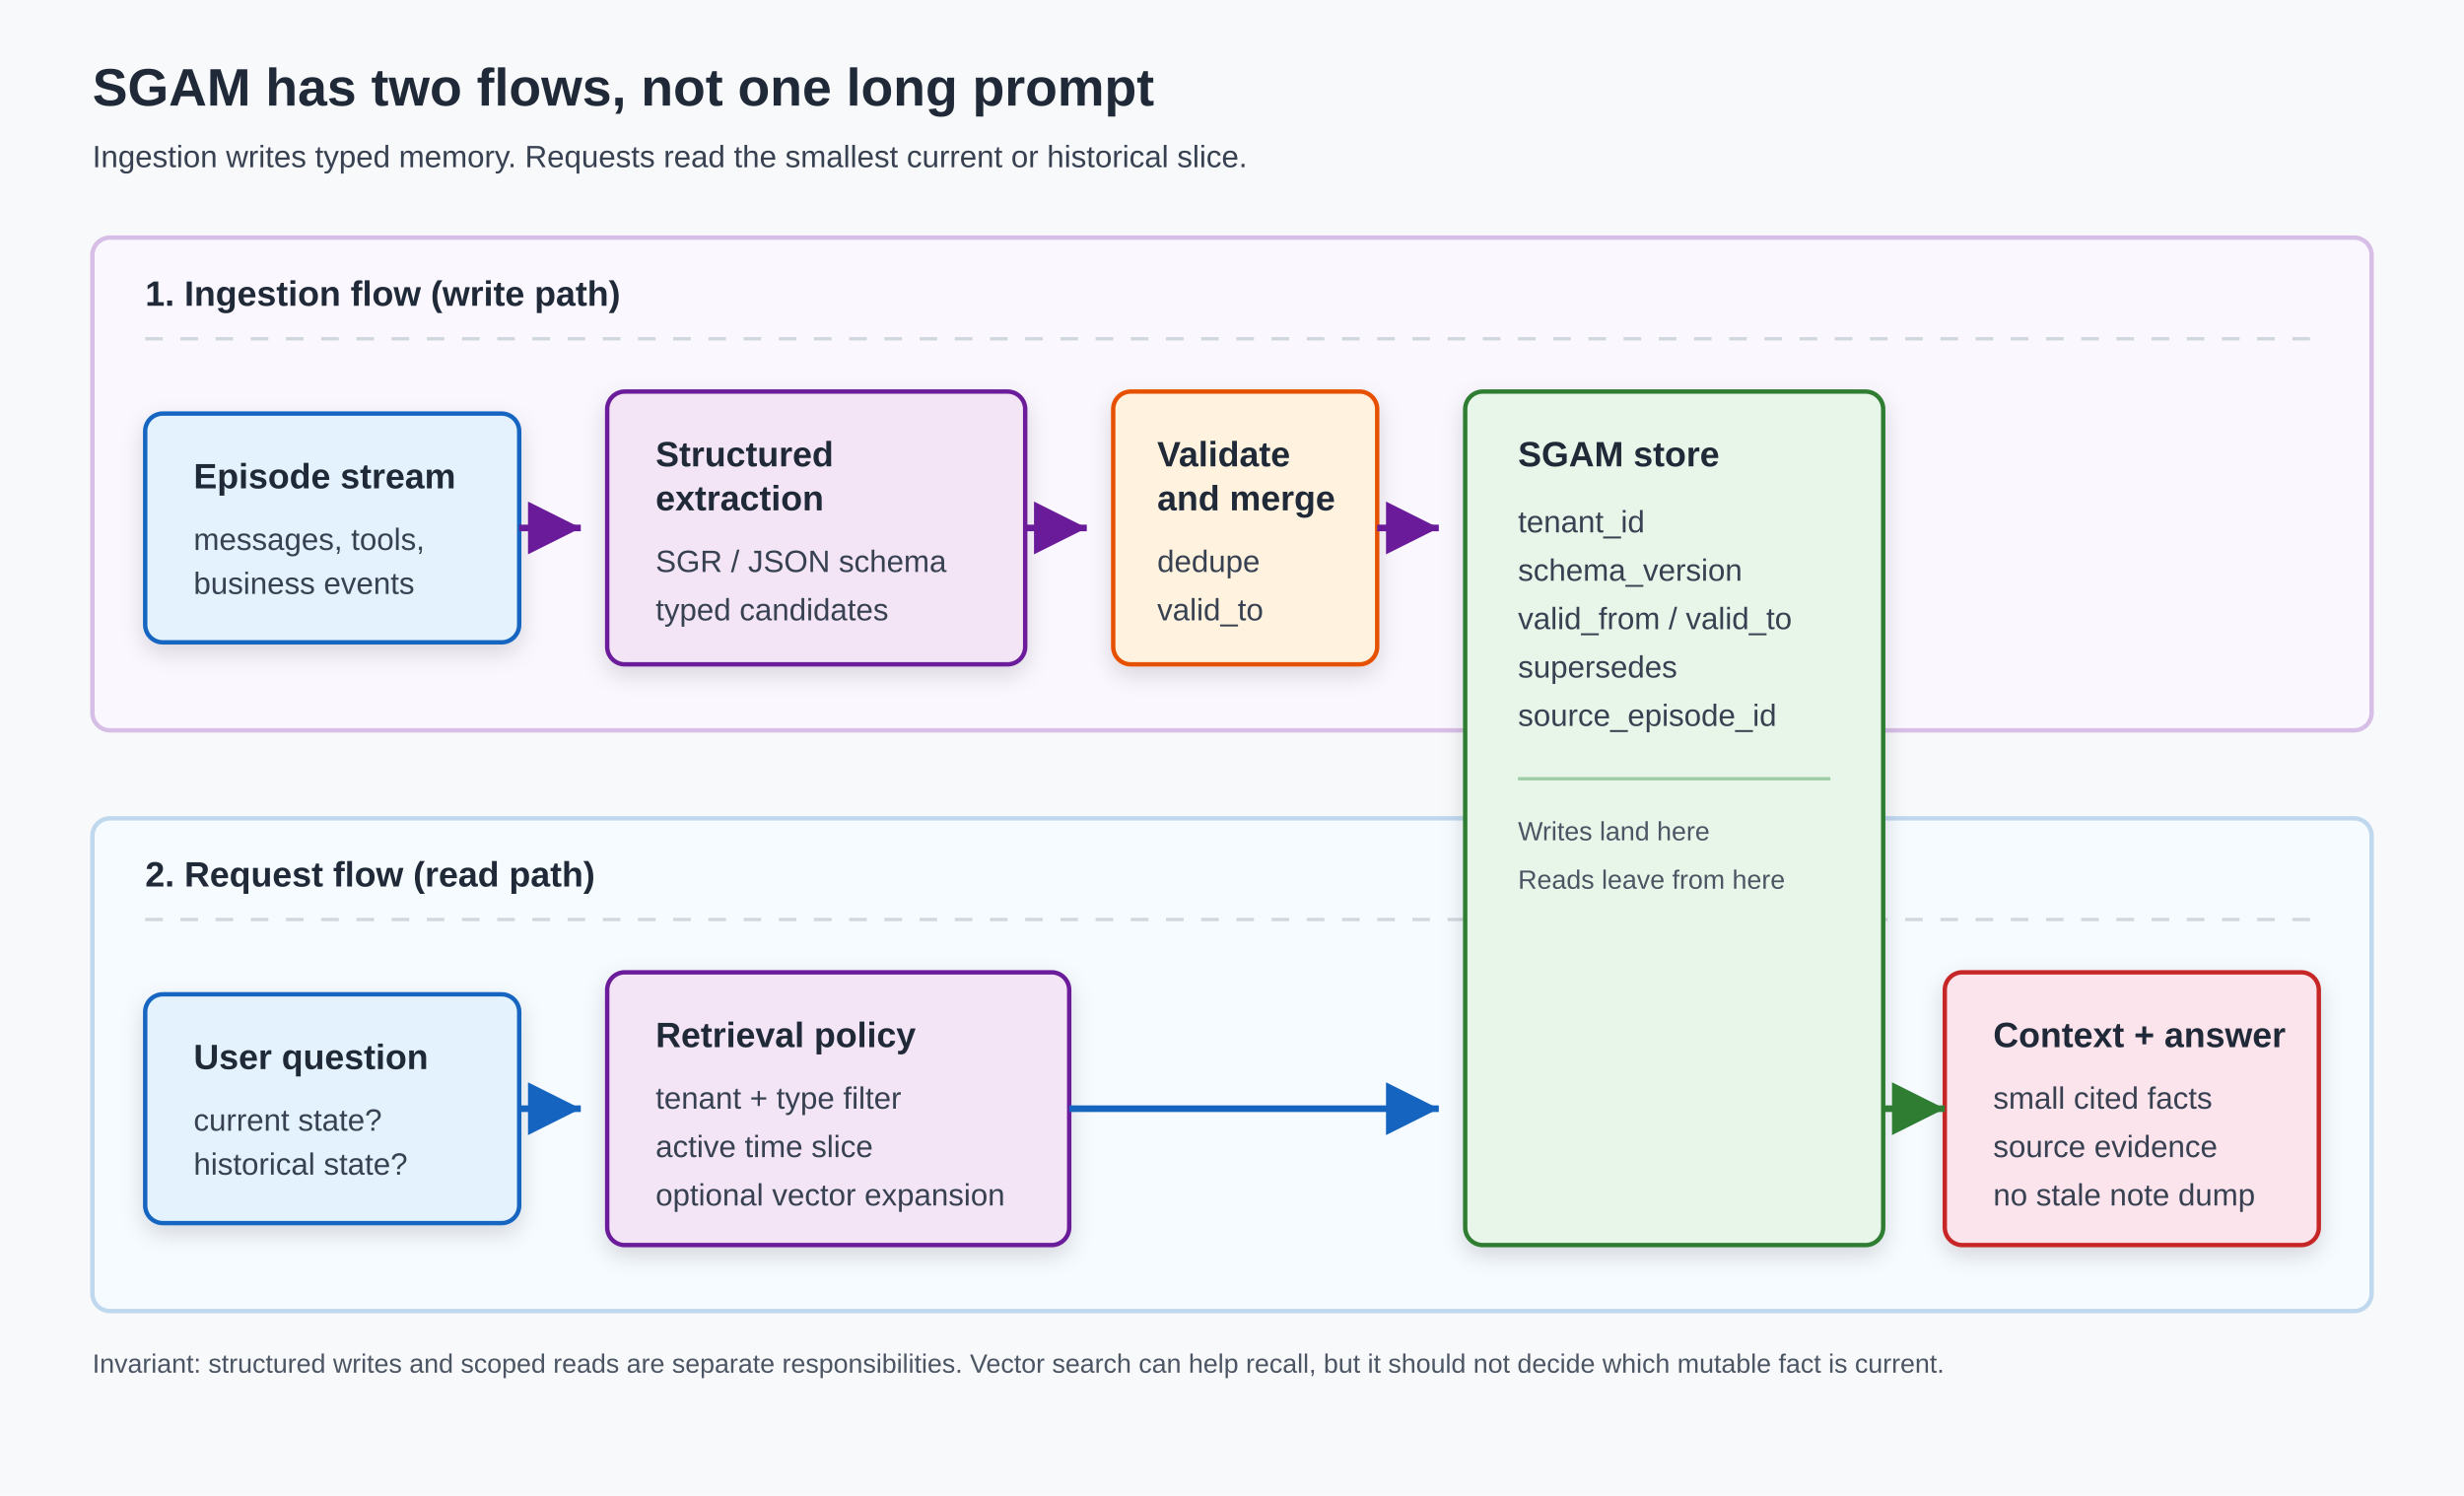
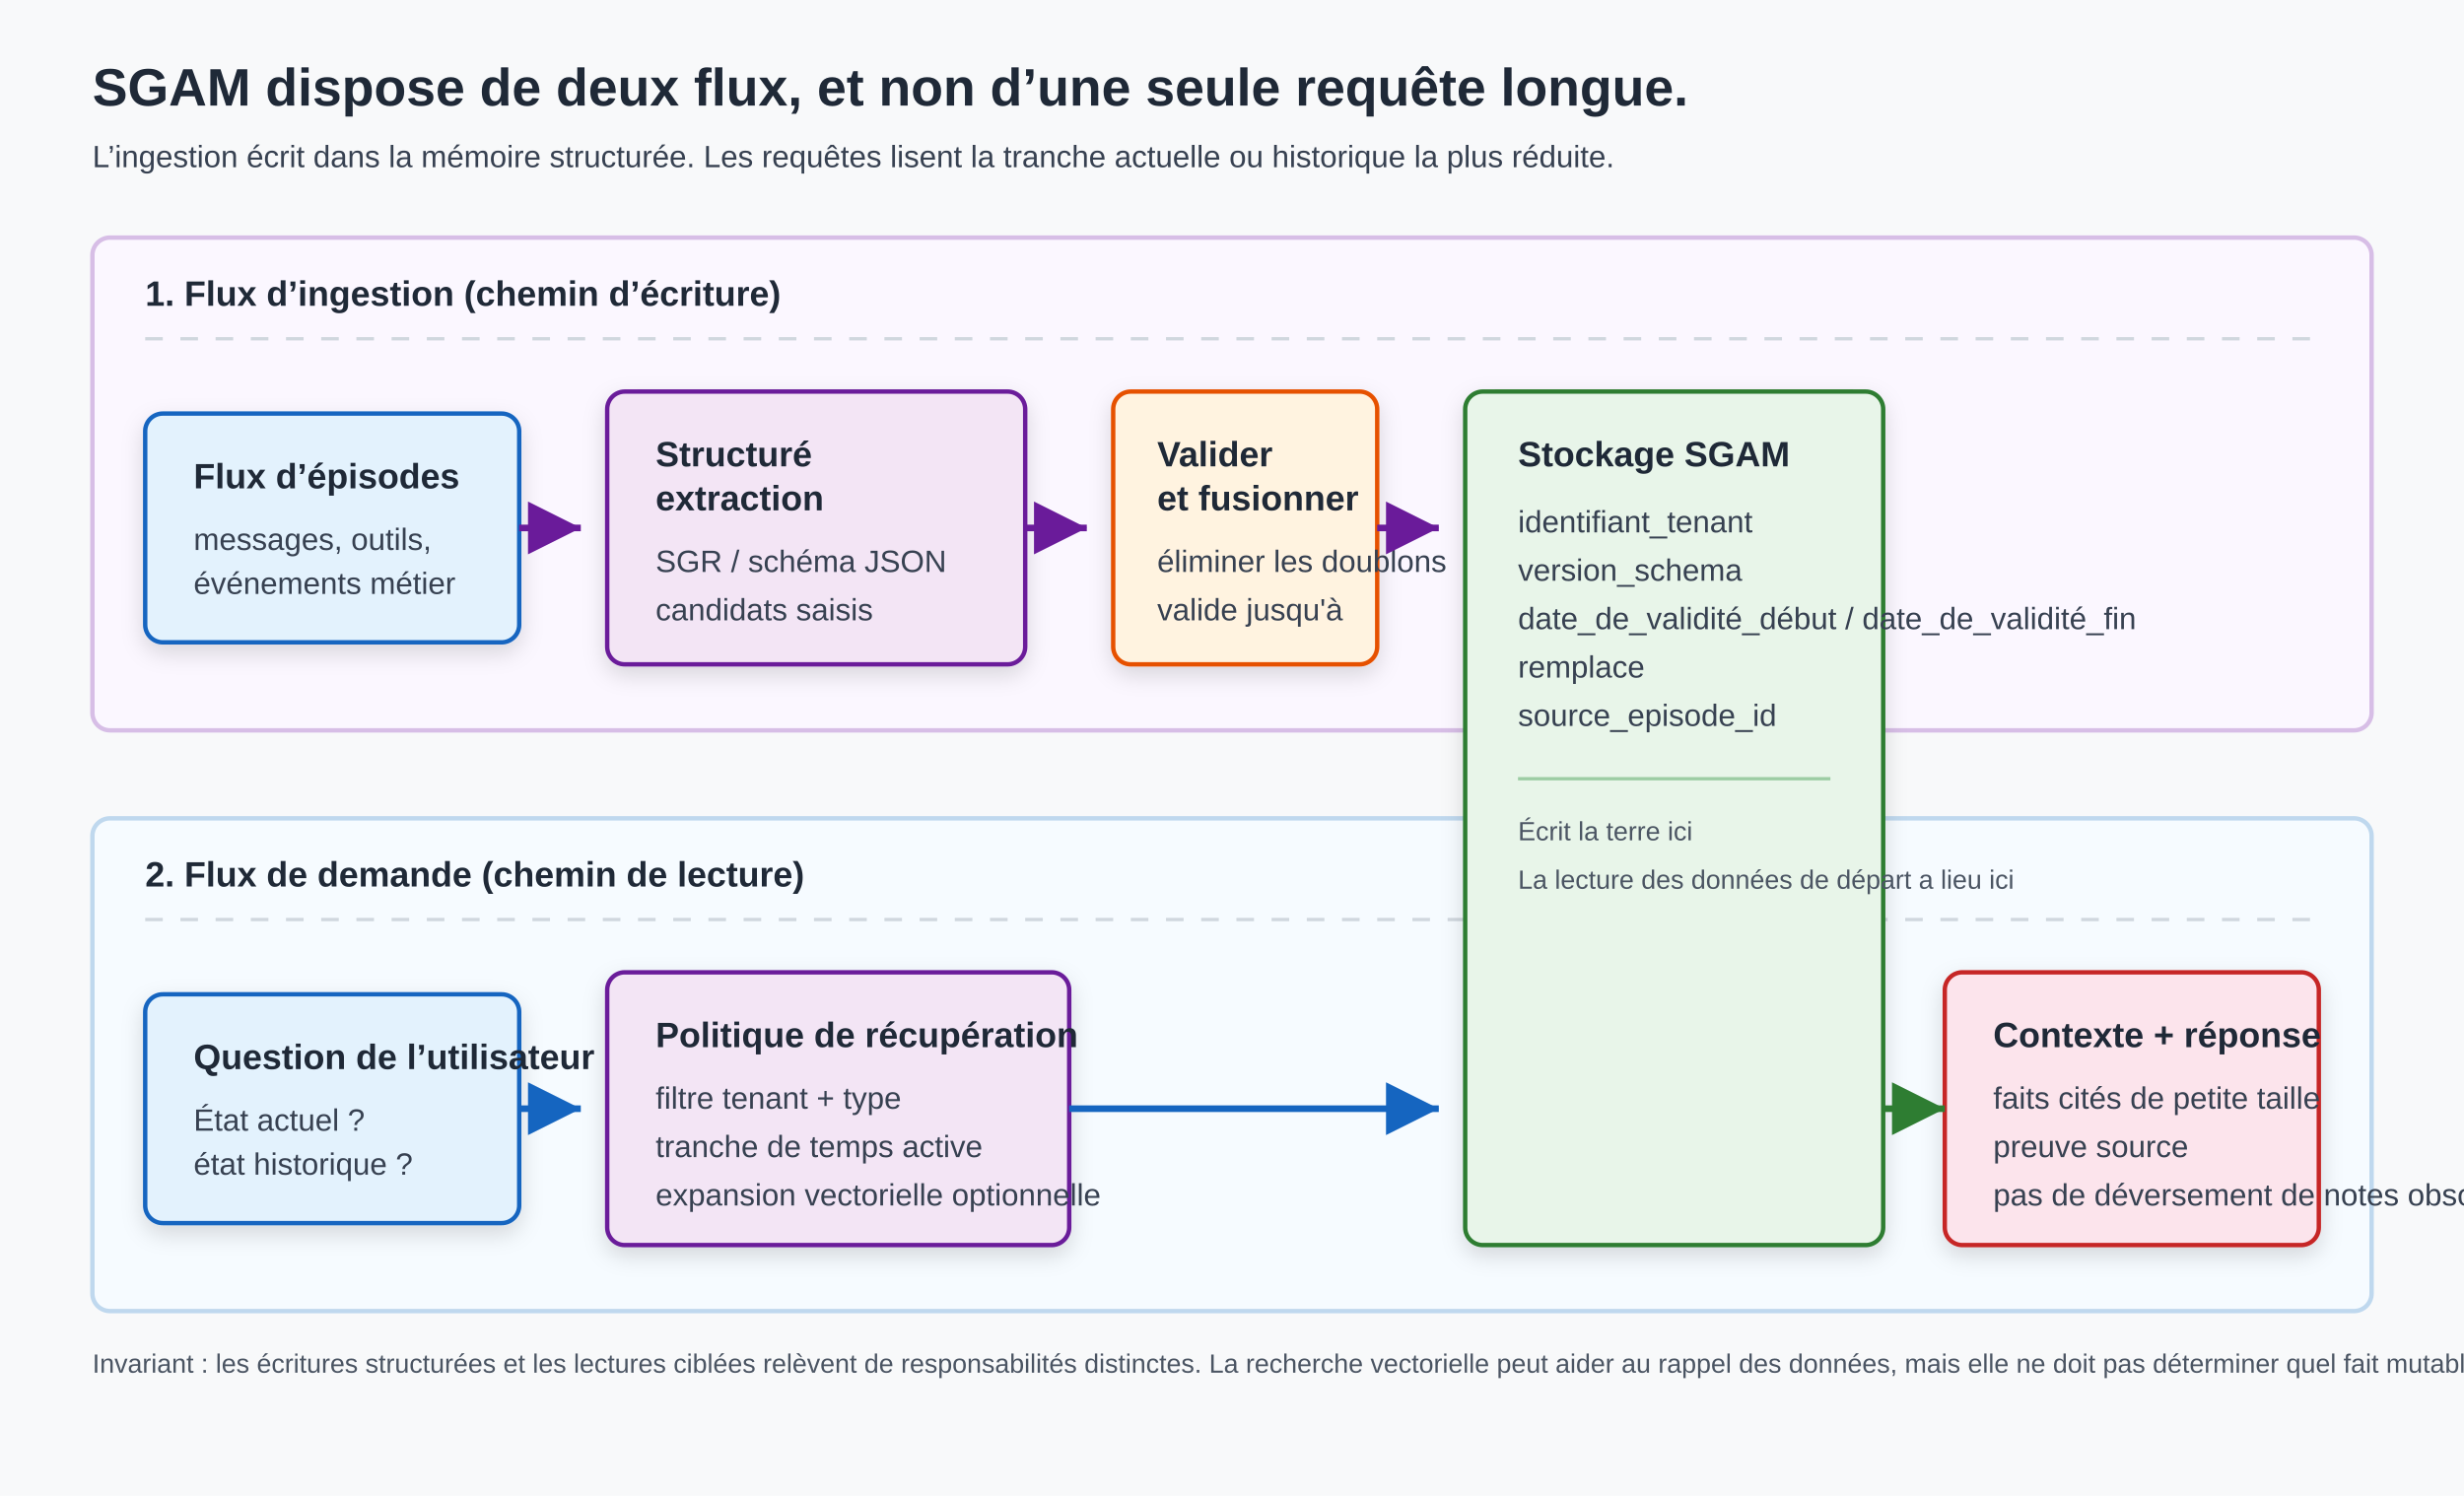
<svg xmlns="http://www.w3.org/2000/svg" width="1120" height="680" viewBox="0 0 1120 680" role="img" aria-labelledby="title desc">
  <defs>
    <filter id="shadow" x="-12%" y="-12%" width="124%" height="132%">
      <feDropShadow dx="0" dy="4" stdDeviation="5" flood-color="#000000" flood-opacity="0.14" />
    </filter>
    <marker id="arrowPurple" markerWidth="12" markerHeight="12" refX="10" refY="6" orient="auto">
      <path d="M2,2 L10,6 L2,10 Z" fill="#6a1b9a" />
    </marker>
    <marker id="arrowBlue" markerWidth="12" markerHeight="12" refX="10" refY="6" orient="auto">
      <path d="M2,2 L10,6 L2,10 Z" fill="#1565c0" />
    </marker>
    <marker id="arrowGreen" markerWidth="12" markerHeight="12" refX="10" refY="6" orient="auto">
      <path d="M2,2 L10,6 L2,10 Z" fill="#2e7d32" />
    </marker>
    <style>
      .bg { fill: #f8f9fa; }
      .lane { stroke: #d0d7de; stroke-width: 2; rx: 8; }
      .laneTop { fill: #fbf7ff; stroke: #d7bee6; }
      .laneBottom { fill: #f6fbff; stroke: #bfd8ee; }
      .box { stroke-width: 2; rx: 8; filter: url(#shadow); }
      .blue { fill: #e3f2fd; stroke: #1565c0; }
      .purple { fill: #f3e5f5; stroke: #6a1b9a; }
      .green { fill: #e8f5e9; stroke: #2e7d32; }
      .orange { fill: #fff3e0; stroke: #e65100; }
      .red { fill: #fce4ec; stroke: #c62828; }
      .title { font: 700 24px Arial, sans-serif; fill: #1f2937; }
      .subtitle { font: 14px Arial, sans-serif; fill: #374151; }
      .laneLabel { font: 700 16px Arial, sans-serif; fill: #1f2937; }
      .label { font: 700 16px Arial, sans-serif; fill: #1f2937; }
      .small { font: 14px Arial, sans-serif; fill: #374151; }
      .tiny { font: 12px Arial, sans-serif; fill: #4b5563; }
      .arrowWrite { stroke: #6a1b9a; stroke-width: 3; fill: none; marker-end: url(#arrowPurple); }
      .arrowRead { stroke: #1565c0; stroke-width: 3; fill: none; marker-end: url(#arrowBlue); }
      .arrowReturn { stroke: #2e7d32; stroke-width: 3; fill: none; marker-end: url(#arrowGreen); }
      .divider { stroke: #d0d7de; stroke-width: 1.5; stroke-dasharray: 8 8; }
    </style>
  </defs>
  <rect class="bg" x="0" y="0" width="1120" height="680" />
-   <text class="title" x="42" y="48">SGAM has two flows, not one long prompt</text>
-   <text class="subtitle" x="42" y="76">Ingestion writes typed memory. Requests read the smallest current or historical slice.</text>
+   <text class="title" x="42" y="48">SGAM dispose de deux flux, et non d’une seule requête longue.</text>
+   <text class="subtitle" x="42" y="76">L’ingestion écrit dans la mémoire structurée. Les requêtes lisent la tranche actuelle ou historique la plus réduite.</text>
  <rect class="lane laneTop" x="42" y="108" width="1036" height="224" />
  <rect class="lane laneBottom" x="42" y="372" width="1036" height="224" />
-   <text class="laneLabel" x="66" y="139">1. Ingestion flow (write path)</text>
+   <text class="laneLabel" x="66" y="139">1. Flux d’ingestion (chemin d’écriture)</text>
  <line class="divider" x1="66" y1="154" x2="1054" y2="154" />
-   <text class="laneLabel" x="66" y="403">2. Request flow (read path)</text>
+   <text class="laneLabel" x="66" y="403">2. Flux de demande (chemin de lecture)</text>
  <line class="divider" x1="66" y1="418" x2="1054" y2="418" />
  <rect class="box blue" x="66" y="188" width="170" height="104" />
-   <text class="label" x="88" y="222">Episode stream</text>
-   <text class="small" x="88" y="250">messages, tools,</text>
-   <text class="small" x="88" y="270">business events</text>
+   <text class="label" x="88" y="222">Flux d’épisodes</text>
+   <text class="small" x="88" y="250">messages, outils,</text>
+   <text class="small" x="88" y="270">événements métier</text>
  <rect class="box purple" x="276" y="178" width="190" height="124" />
-   <text class="label" x="298" y="212">Structured</text>
+   <text class="label" x="298" y="212">Structuré</text>
  <text class="label" x="298" y="232">extraction</text>
-   <text class="small" x="298" y="260">SGR / JSON schema</text>
-   <text class="small" x="298" y="282">typed candidates</text>
+   <text class="small" x="298" y="260">SGR / schéma JSON</text>
+   <text class="small" x="298" y="282">candidats saisis</text>
  <rect class="box orange" x="506" y="178" width="120" height="124" />
-   <text class="label" x="526" y="212">Validate</text>
-   <text class="label" x="526" y="232">and merge</text>
-   <text class="small" x="526" y="260">dedupe</text>
-   <text class="small" x="526" y="282">valid_to</text>
+   <text class="label" x="526" y="212">Valider</text>
+   <text class="label" x="526" y="232">et fusionner</text>
+   <text class="small" x="526" y="260">éliminer les doublons</text>
+   <text class="small" x="526" y="282">valide jusqu'à</text>
  <rect class="box green" x="666" y="178" width="190" height="388" />
-   <text class="label" x="690" y="212">SGAM store</text>
-   <text class="small" x="690" y="242">tenant_id</text>
-   <text class="small" x="690" y="264">schema_version</text>
-   <text class="small" x="690" y="286">valid_from / valid_to</text>
-   <text class="small" x="690" y="308">supersedes</text>
+   <text class="label" x="690" y="212">Stockage SGAM</text>
+   <text class="small" x="690" y="242">identifiant_tenant</text>
+   <text class="small" x="690" y="264">version_schema</text>
+   <text class="small" x="690" y="286">date_de_validité_début / date_de_validité_fin</text>
+   <text class="small" x="690" y="308">remplace</text>
  <text class="small" x="690" y="330">source_episode_id</text>
  <line x1="690" y1="354" x2="832" y2="354" stroke="#9ccca3" stroke-width="1.5" />
-   <text class="tiny" x="690" y="382">Writes land here</text>
-   <text class="tiny" x="690" y="404">Reads leave from here</text>
+   <text class="tiny" x="690" y="382">Écrit la terre ici</text>
+   <text class="tiny" x="690" y="404">La lecture des données de départ a lieu ici</text>
  <rect class="box blue" x="66" y="452" width="170" height="104" />
-   <text class="label" x="88" y="486">User question</text>
-   <text class="small" x="88" y="514">current state?</text>
-   <text class="small" x="88" y="534">historical state?</text>
+   <text class="label" x="88" y="486">Question de l’utilisateur</text>
+   <text class="small" x="88" y="514">État actuel ?</text>
+   <text class="small" x="88" y="534">état historique ?</text>
  <rect class="box purple" x="276" y="442" width="210" height="124" />
-   <text class="label" x="298" y="476">Retrieval policy</text>
-   <text class="small" x="298" y="504">tenant + type filter</text>
-   <text class="small" x="298" y="526">active time slice</text>
-   <text class="small" x="298" y="548">optional vector expansion</text>
+   <text class="label" x="298" y="476">Politique de récupération</text>
+   <text class="small" x="298" y="504">filtre tenant + type</text>
+   <text class="small" x="298" y="526">tranche de temps active</text>
+   <text class="small" x="298" y="548">expansion vectorielle optionnelle</text>
  <rect class="box red" x="884" y="442" width="170" height="124" />
-   <text class="label" x="906" y="476">Context + answer</text>
-   <text class="small" x="906" y="504">small cited facts</text>
-   <text class="small" x="906" y="526">source evidence</text>
-   <text class="small" x="906" y="548">no stale note dump</text>
+   <text class="label" x="906" y="476">Contexte + réponse</text>
+   <text class="small" x="906" y="504">faits cités de petite taille</text>
+   <text class="small" x="906" y="526">preuve source</text>
+   <text class="small" x="906" y="548">pas de déversement de notes obsolètes</text>
  <path class="arrowWrite" d="M236 240 H264" />
  <path class="arrowWrite" d="M466 240 H494" />
  <path class="arrowWrite" d="M626 240 H654" />
  <path class="arrowRead" d="M236 504 H264" />
  <path class="arrowRead" d="M486 504 H654" />
  <path class="arrowReturn" d="M856 504 H884" />
-   <text class="tiny" x="42" y="624">Invariant: structured writes and scoped reads are separate responsibilities. Vector search can help recall, but it should not decide which mutable fact is current.</text>
+   <text class="tiny" x="42" y="624">Invariant : les écritures structurées et les lectures ciblées relèvent de responsabilités distinctes. La recherche vectorielle peut aider au rappel des données, mais elle ne doit pas déterminer quel fait mutable est actuel.</text>
</svg>
